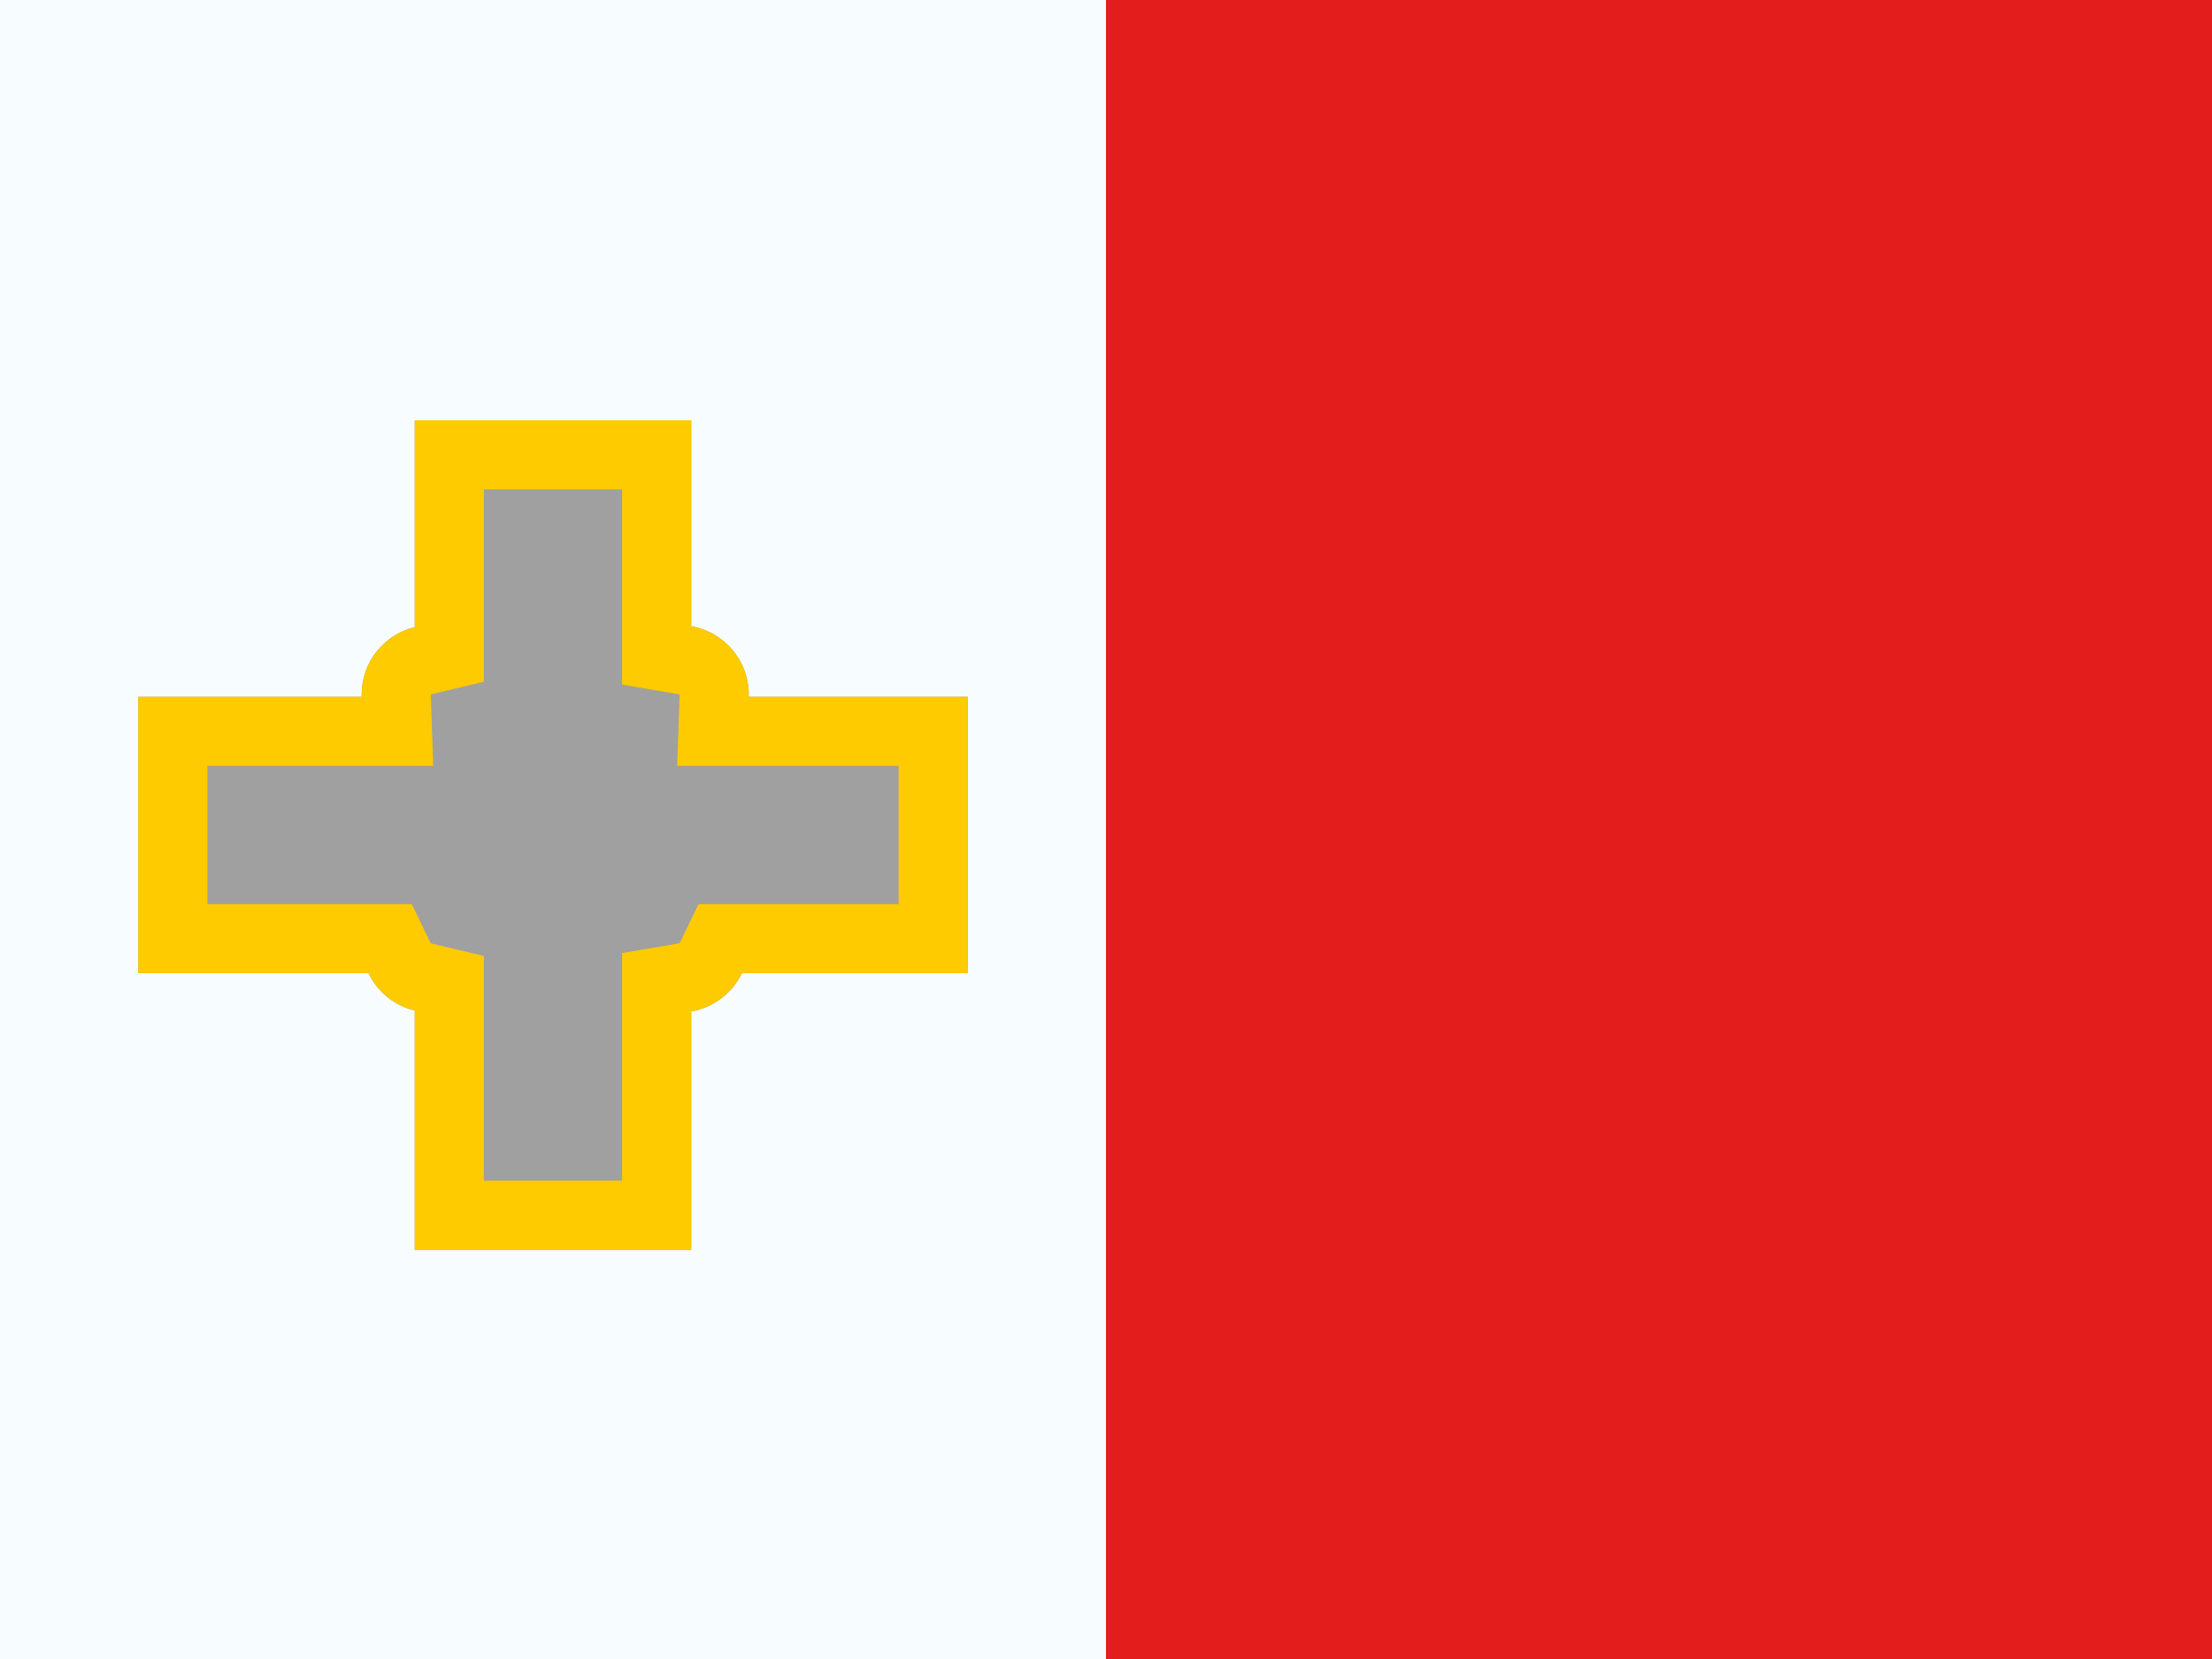
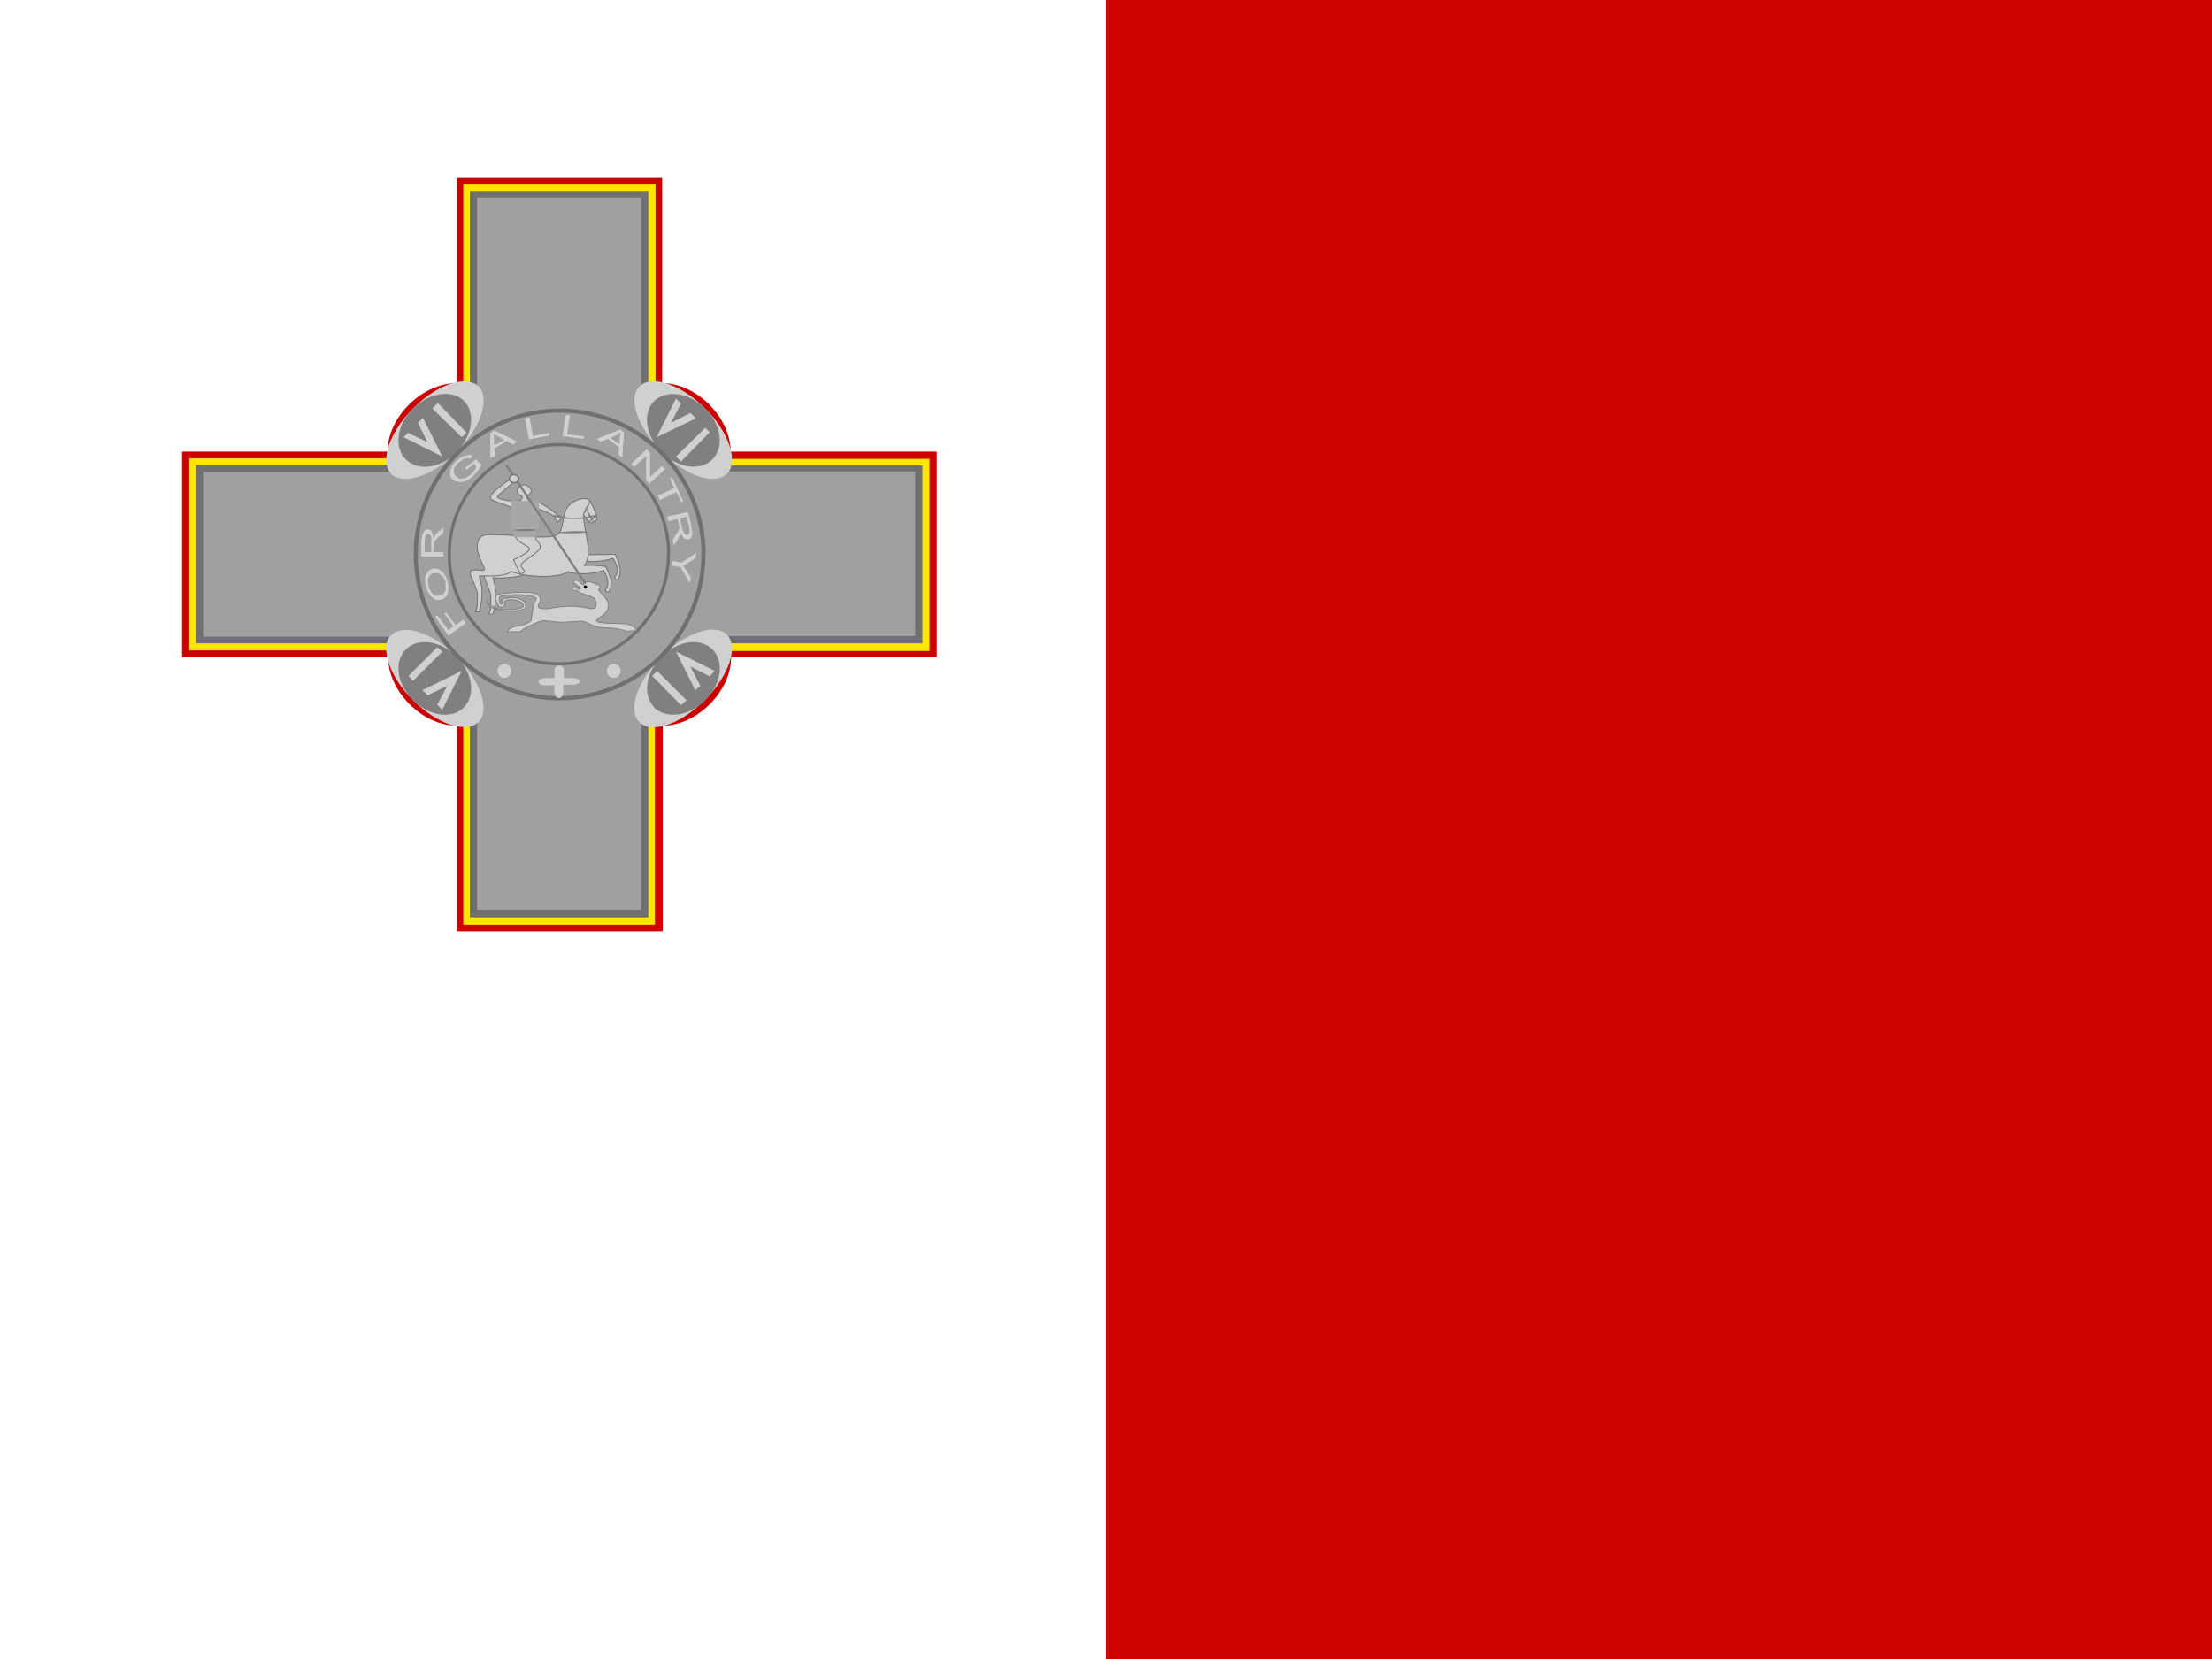
<svg xmlns="http://www.w3.org/2000/svg" width="20" height="15" viewBox="0 0 20 15" fill="none">
-   <rect width="20" height="15" fill="#F7FCFF" />
-   <mask id="mask0_1825_43560" style="mask-type:luminance" maskUnits="userSpaceOnUse" x="0" y="0" width="20" height="15">
-     <rect width="20" height="15" fill="white" />
-   </mask>
-   <g mask="url(#mask0_1825_43560)">
-     <mask id="path-3-inside-1_1825_43560" fill="white">
-       <path fill-rule="evenodd" clip-rule="evenodd" d="M6.25 3.8H3.75V5.67C3.475 5.736 3.27 5.983 3.27 6.279C3.27 6.286 3.27 6.293 3.27 6.3H1.25V8.8H3.332C3.412 8.967 3.565 9.093 3.75 9.137V11.3H6.25V9.145C6.452 9.11 6.621 8.979 6.708 8.8H8.75V6.3H6.769C6.77 6.293 6.77 6.286 6.77 6.279C6.77 5.969 6.545 5.712 6.25 5.662V3.8Z" />
-     </mask>
-     <path fill-rule="evenodd" clip-rule="evenodd" d="M6.25 3.8H3.75V5.67C3.475 5.736 3.27 5.983 3.27 6.279C3.27 6.286 3.27 6.293 3.27 6.3H1.25V8.8H3.332C3.412 8.967 3.565 9.093 3.75 9.137V11.3H6.25V9.145C6.452 9.11 6.621 8.979 6.708 8.8H8.75V6.3H6.769C6.77 6.293 6.77 6.286 6.77 6.279C6.77 5.969 6.545 5.712 6.25 5.662V3.8Z" fill="#A0A0A0" />
-     <path d="M3.75 3.8V3.175H3.125V3.8H3.75ZM6.25 3.8H6.875V3.175H6.25V3.8ZM3.75 5.67L3.894 6.279L4.375 6.164V5.67H3.75ZM3.27 6.3V6.925H3.917L3.895 6.279L3.27 6.3ZM1.25 6.3V5.675H0.625V6.3H1.25ZM1.25 8.8H0.625V9.425H1.25V8.8ZM3.332 8.8L3.894 8.528L3.724 8.175H3.332V8.8ZM3.75 9.137H4.375V8.643L3.894 8.529L3.75 9.137ZM3.75 11.3H3.125V11.925H3.75V11.3ZM6.25 11.3V11.925H6.875V11.3H6.25ZM6.25 9.145L6.146 8.528L5.625 8.617V9.145H6.25ZM6.708 8.8V8.175H6.316L6.145 8.528L6.708 8.8ZM8.75 8.8V9.425H9.375V8.8H8.75ZM8.75 6.3H9.375V5.675H8.75V6.3ZM6.769 6.3L6.145 6.279L6.123 6.925H6.769V6.3ZM6.25 5.662H5.625V6.19L6.146 6.279L6.25 5.662ZM3.75 4.425H6.25V3.175H3.75V4.425ZM4.375 5.67V3.8H3.125V5.67H4.375ZM3.895 6.279L3.894 6.279L3.606 5.062C3.055 5.193 2.645 5.687 2.645 6.279H3.895ZM3.895 6.279L3.895 6.279H2.645C2.645 6.293 2.645 6.307 2.646 6.321L3.895 6.279ZM1.25 6.925H3.27V5.675H1.25V6.925ZM1.875 8.8V6.3H0.625V8.8H1.875ZM3.332 8.175H1.25V9.425H3.332V8.175ZM3.894 8.529L3.894 8.528L2.769 9.072C2.93 9.405 3.235 9.657 3.606 9.745L3.894 8.529ZM4.375 11.3V9.137H3.125V11.3H4.375ZM6.25 10.675H3.75V11.925H6.25V10.675ZM5.625 9.145V11.3H6.875V9.145H5.625ZM6.354 9.761C6.761 9.692 7.098 9.429 7.271 9.072L6.145 8.528L6.146 8.528L6.354 9.761ZM8.75 8.175H6.708V9.425H8.75V8.175ZM8.125 6.3V8.8H9.375V6.3H8.125ZM6.769 6.925H8.75V5.675H6.769V6.925ZM6.145 6.279L6.145 6.279L7.394 6.321C7.395 6.307 7.395 6.293 7.395 6.279H6.145ZM6.146 6.279L6.145 6.279H7.395C7.395 5.659 6.945 5.146 6.354 5.046L6.146 6.279ZM5.625 3.8V5.662H6.875V3.8H5.625Z" fill="#FECA00" mask="url(#path-3-inside-1_1825_43560)" />
-     <path fill-rule="evenodd" clip-rule="evenodd" d="M10 0H20V15H10V0Z" fill="#E31D1C" />
-     <mask id="mask1_1825_43560" style="mask-type:luminance" maskUnits="userSpaceOnUse" x="10" y="0" width="10" height="15">
-       <path fill-rule="evenodd" clip-rule="evenodd" d="M10 0H20V15H10V0Z" fill="white" />
-     </mask>
-     <g mask="url(#mask1_1825_43560)">
- </g>
+   <g clip-path="url(#clip0_14_419)">
+     <path fill-rule="evenodd" clip-rule="evenodd" d="M10 0H20V15H10V0Z" fill="#CE0000" />
+     <path fill-rule="evenodd" clip-rule="evenodd" d="M0 0H10V15H0V0Z" fill="white" />
+     <path fill-rule="evenodd" clip-rule="evenodd" d="M4.848 4.433C4.848 4.478 4.803 4.508 4.748 4.508C4.688 4.508 4.648 4.478 4.648 4.438C4.648 4.398 4.688 4.363 4.748 4.363C4.803 4.363 4.848 4.398 4.848 4.438V4.433Z" fill="#F1EEEE" />
+     <path fill-rule="evenodd" clip-rule="evenodd" d="M1.646 4.083V5.941H3.509C3.509 6.251 3.819 6.561 4.129 6.561V8.419H5.992V6.561C6.302 6.561 6.611 6.251 6.611 5.941H8.47V4.083H6.606C6.606 3.773 6.297 3.464 5.987 3.464V1.605H4.129V3.464C3.814 3.464 3.504 3.773 3.504 4.083H1.646Z" fill="#CC0000" />
+     <path fill-rule="evenodd" clip-rule="evenodd" d="M1.711 4.143V5.881H3.569C3.569 6.191 3.879 6.501 4.189 6.501V8.359H5.922V6.506C6.232 6.506 6.541 6.196 6.541 5.886H8.405V4.148H6.546C6.546 3.838 6.237 3.529 5.927 3.529V1.665H4.189V3.524C3.879 3.524 3.569 3.833 3.569 4.143H1.711Z" fill="#FFE600" />
+     <path fill-rule="evenodd" clip-rule="evenodd" d="M1.771 4.208V5.817H3.629C3.629 6.126 3.939 6.436 4.248 6.436V8.294H5.862V6.436C6.172 6.436 6.481 6.126 6.481 5.817H8.34V4.208H6.481C6.481 3.898 6.172 3.588 5.862 3.588V1.73H4.248V3.583C3.939 3.583 3.629 3.893 3.629 4.203H1.771V4.208Z" fill="#707070" />
+     <path fill-rule="evenodd" clip-rule="evenodd" d="M1.836 4.268V5.757H3.694C3.694 6.066 4.004 6.376 4.313 6.376V8.229H5.797V6.371C6.107 6.371 6.417 6.061 6.417 5.752H8.275V4.263H6.417C6.417 3.953 6.107 3.643 5.797 3.643V1.79H4.313V3.648C4.004 3.648 3.694 3.958 3.694 4.268H1.831H1.836Z" fill="#A0A0A0" />
+     <path fill-rule="evenodd" clip-rule="evenodd" d="M4.328 3.494C4.433 3.604 4.348 3.868 4.129 4.088C3.909 4.308 3.649 4.388 3.539 4.288C3.429 4.173 3.519 3.908 3.739 3.688C3.959 3.469 4.218 3.389 4.328 3.494Z" fill="#D0D0D0" />
+     <path fill-rule="evenodd" clip-rule="evenodd" d="M4.194 3.623C4.303 3.733 4.274 3.938 4.129 4.088C3.984 4.238 3.779 4.263 3.669 4.153C3.559 4.043 3.589 3.838 3.734 3.693C3.879 3.549 4.084 3.519 4.194 3.623Z" fill="#808080" />
+     <path fill-rule="evenodd" clip-rule="evenodd" d="M3.649 3.953L3.689 3.913L3.864 3.998L3.779 3.823L3.824 3.778L3.999 4.128L3.649 3.953ZM3.909 3.693L3.959 3.643L4.219 3.913L4.174 3.953L3.909 3.693Z" fill="#D0D0D0" />
+     <path fill-rule="evenodd" clip-rule="evenodd" d="M6.571 4.283C6.462 4.393 6.197 4.303 5.982 4.083C5.767 3.863 5.672 3.603 5.782 3.494C5.892 3.384 6.157 3.474 6.377 3.693C6.596 3.913 6.676 4.173 6.576 4.283H6.571Z" fill="#D0D0D0" />
+     <path fill-rule="evenodd" clip-rule="evenodd" d="M6.442 4.153C6.332 4.263 6.127 4.233 5.982 4.088C5.837 3.943 5.807 3.738 5.912 3.628C6.022 3.519 6.232 3.549 6.377 3.693C6.521 3.838 6.551 4.043 6.442 4.153Z" fill="#808080" />
+     <path fill-rule="evenodd" clip-rule="evenodd" d="M6.112 3.604L6.157 3.648L6.067 3.823L6.242 3.733L6.292 3.783L5.937 3.953L6.112 3.604ZM6.377 3.868L6.417 3.908L6.157 4.173L6.112 4.128L6.377 3.868Z" fill="#D0D0D0" />
+     <path fill-rule="evenodd" clip-rule="evenodd" d="M5.782 6.531C5.672 6.421 5.762 6.156 5.982 5.936C6.202 5.717 6.462 5.632 6.571 5.737C6.681 5.847 6.591 6.111 6.372 6.331C6.152 6.551 5.892 6.636 5.782 6.531Z" fill="#D0D0D0" />
+     <path fill-rule="evenodd" clip-rule="evenodd" d="M5.917 6.396C5.807 6.286 5.837 6.081 5.982 5.936C6.127 5.792 6.332 5.762 6.442 5.872C6.552 5.981 6.522 6.186 6.377 6.331C6.232 6.476 6.027 6.506 5.912 6.396H5.917Z" fill="#808080" />
+     <path fill-rule="evenodd" clip-rule="evenodd" d="M6.462 6.066L6.417 6.116L6.242 6.026L6.332 6.201L6.287 6.241L6.112 5.891L6.462 6.066ZM6.207 6.331L6.157 6.376L5.897 6.111L5.942 6.066L6.207 6.331Z" fill="#D0D0D0" />
+     <path fill-rule="evenodd" clip-rule="evenodd" d="M3.539 5.742C3.649 5.632 3.914 5.722 4.129 5.936C4.343 6.151 4.433 6.421 4.328 6.526C4.219 6.636 3.954 6.551 3.734 6.331C3.514 6.111 3.434 5.847 3.534 5.742H3.539Z" fill="#D0D0D0" />
+     <path fill-rule="evenodd" clip-rule="evenodd" d="M3.669 5.872C3.779 5.762 3.984 5.792 4.129 5.936C4.274 6.081 4.303 6.286 4.194 6.396C4.089 6.506 3.879 6.476 3.734 6.331C3.589 6.186 3.559 5.981 3.669 5.872Z" fill="#808080" />
+     <path fill-rule="evenodd" clip-rule="evenodd" d="M3.999 6.421L3.954 6.371L4.044 6.201L3.869 6.286L3.819 6.241L4.174 6.066L3.999 6.416V6.421ZM3.734 6.156L3.694 6.111L3.954 5.852L3.999 5.892L3.734 6.156Z" fill="#D0D0D0" />
+     <path d="M6.36 5.013C6.36 5.73 5.778 6.314 5.059 6.314C4.34 6.314 3.759 5.732 3.759 5.013C3.759 4.295 4.341 3.712 5.061 3.712C5.78 3.712 6.362 4.295 6.362 5.013H6.36Z" stroke="#707070" stroke-width="0.037" />
+     <path d="M6.044 5.011C6.044 5.557 5.601 6.002 5.053 6.002C4.505 6.002 4.062 5.558 4.062 5.011C4.062 4.463 4.506 4.02 5.054 4.02C5.602 4.02 6.046 4.463 6.046 5.011H6.044Z" stroke="#707070" stroke-width="0.028" />
+     <path fill-rule="evenodd" clip-rule="evenodd" d="M4.623 6.066C4.623 6.083 4.617 6.099 4.605 6.111C4.593 6.122 4.577 6.129 4.561 6.129C4.544 6.129 4.528 6.122 4.517 6.111C4.505 6.099 4.498 6.083 4.498 6.066C4.498 6.05 4.505 6.034 4.517 6.022C4.528 6.01 4.544 6.004 4.561 6.004C4.577 6.004 4.593 6.01 4.605 6.022C4.617 6.034 4.623 6.05 4.623 6.066ZM5.612 6.066C5.612 6.083 5.606 6.099 5.594 6.111C5.582 6.122 5.566 6.129 5.55 6.129C5.533 6.129 5.517 6.122 5.506 6.111C5.494 6.099 5.487 6.083 5.487 6.066C5.487 6.05 5.494 6.034 5.506 6.022C5.517 6.01 5.533 6.004 5.55 6.004C5.566 6.004 5.582 6.01 5.594 6.022C5.606 6.034 5.612 6.05 5.612 6.066ZM5.013 6.066V6.131H4.933C4.848 6.131 4.848 6.196 4.933 6.196H5.013V6.256C5.013 6.326 5.088 6.331 5.093 6.261V6.191H5.178C5.263 6.191 5.263 6.131 5.178 6.131H5.098V6.066C5.098 6.001 5.013 6.001 5.013 6.066Z" fill="#D0D0D0" />
+     <path fill-rule="evenodd" clip-rule="evenodd" d="M4.748 5.147V5.187C4.748 5.187 4.728 5.212 4.603 5.222C4.478 5.232 4.458 5.222 4.458 5.222C4.463 5.257 4.488 5.317 4.478 5.387C4.483 5.472 4.458 5.547 4.458 5.547C4.458 5.552 4.443 5.557 4.418 5.552C4.438 5.532 4.438 5.482 4.438 5.402C4.438 5.332 4.363 5.217 4.378 5.187C4.393 5.157 4.748 5.147 4.748 5.147ZM5.238 5.017L5.562 5.012C5.562 5.012 5.612 5.112 5.607 5.162C5.607 5.212 5.587 5.262 5.567 5.237C5.542 5.212 5.577 5.217 5.582 5.162C5.582 5.102 5.542 5.047 5.542 5.047C5.542 5.047 5.452 5.082 5.322 5.077C5.193 5.067 5.253 5.017 5.238 5.017Z" fill="#D0D0D0" stroke="#707070" stroke-width="0.008" />
+     <path fill-rule="evenodd" clip-rule="evenodd" d="M5.278 5.112C5.397 5.107 5.477 5.122 5.477 5.122C5.477 5.122 5.527 5.222 5.527 5.272C5.522 5.322 5.507 5.372 5.482 5.347C5.462 5.327 5.492 5.332 5.497 5.272C5.497 5.217 5.457 5.157 5.457 5.157C5.457 5.157 5.372 5.192 5.243 5.187C5.113 5.177 5.153 5.172 5.138 5.167C5.123 5.167 5.118 5.207 4.923 5.212C4.723 5.212 4.623 5.167 4.623 5.167C4.623 5.167 4.603 5.197 4.483 5.207H4.333C4.338 5.237 4.363 5.297 4.358 5.372C4.358 5.452 4.333 5.532 4.333 5.532H4.298C4.318 5.517 4.313 5.462 4.318 5.387C4.318 5.312 4.238 5.202 4.253 5.167C4.273 5.137 4.363 5.167 4.378 5.152C4.393 5.132 4.298 5.017 4.318 4.912C4.333 4.807 4.438 4.837 4.563 4.837C4.688 4.842 4.963 4.877 5.033 4.837C5.103 4.802 5.073 4.668 5.133 4.583C5.153 4.558 5.178 4.539 5.206 4.526C5.235 4.513 5.266 4.507 5.298 4.508C5.343 4.508 5.397 4.658 5.397 4.693L5.382 4.712H5.362V4.727C5.313 4.732 5.308 4.688 5.278 4.658C5.268 4.707 5.318 4.877 5.318 4.987C5.318 5.077 5.283 5.117 5.278 5.112Z" fill="#D0D0D0" stroke="#707070" stroke-width="0.008" />
+     <path fill-rule="evenodd" clip-rule="evenodd" d="M4.883 4.952C4.883 4.987 4.728 5.072 4.713 5.102C4.703 5.137 4.753 5.152 4.738 5.172C4.723 5.192 4.708 5.182 4.703 5.187L4.643 5.062C4.643 5.062 4.793 4.992 4.788 4.962C4.783 4.932 4.678 4.912 4.658 4.842C4.638 4.772 4.648 4.628 4.633 4.598C4.618 4.568 4.433 4.538 4.433 4.498C4.433 4.448 4.623 4.328 4.643 4.308C4.663 4.288 4.683 4.328 4.663 4.343C4.643 4.363 4.498 4.478 4.498 4.493C4.498 4.513 4.618 4.533 4.658 4.533C4.703 4.533 4.723 4.513 4.723 4.493C4.723 4.478 4.678 4.478 4.678 4.443C4.678 4.408 4.703 4.383 4.743 4.383C4.763 4.383 4.803 4.408 4.803 4.438C4.803 4.468 4.768 4.473 4.763 4.493C4.758 4.518 4.803 4.533 4.843 4.533C4.883 4.533 5.023 4.638 5.043 4.658C5.068 4.673 5.088 4.673 5.068 4.693C5.048 4.713 5.058 4.732 5.038 4.713C5.028 4.703 5.021 4.691 5.018 4.678C5.018 4.663 4.868 4.588 4.843 4.603C4.823 4.623 4.843 4.842 4.843 4.862C4.843 4.897 4.888 4.897 4.883 4.952Z" fill="#D0D0D0" stroke="#707070" stroke-width="0.008" />
+     <path fill-rule="evenodd" clip-rule="evenodd" d="M4.623 4.528H4.873V4.782H4.623V4.528Z" fill="#A7A7A7" />
+     <path d="M5.418 5.447L4.598 4.216C4.59 4.205 4.58 4.198 4.575 4.2C4.57 4.203 4.573 4.214 4.58 4.226L5.4 5.456C5.408 5.468 5.418 5.475 5.423 5.473C5.428 5.47 5.425 5.459 5.418 5.447Z" fill="#808080" />
+     <path fill-rule="evenodd" clip-rule="evenodd" d="M4.688 4.328C4.688 4.337 4.684 4.347 4.676 4.354C4.668 4.361 4.658 4.364 4.647 4.364C4.636 4.364 4.626 4.361 4.618 4.354C4.61 4.347 4.606 4.337 4.606 4.328C4.606 4.318 4.61 4.309 4.618 4.302C4.626 4.295 4.636 4.291 4.647 4.291C4.658 4.291 4.668 4.295 4.676 4.302C4.684 4.309 4.688 4.318 4.688 4.328Z" fill="#D0D0D0" stroke="#707070" stroke-width="0.012" />
+     <path fill-rule="evenodd" clip-rule="evenodd" d="M5.402 4.658C5.402 4.673 5.303 4.693 5.198 4.693C5.088 4.693 4.993 4.673 4.993 4.658C4.993 4.643 5.088 4.683 5.193 4.683C5.308 4.683 5.402 4.643 5.402 4.658Z" fill="#808080" />
+     <path fill-rule="evenodd" clip-rule="evenodd" d="M4.643 4.782H4.848V4.857H4.648L4.643 4.782Z" fill="#A7A7A7" />
+     <path fill-rule="evenodd" clip-rule="evenodd" d="M5.308 4.603C5.288 4.643 5.273 4.668 5.268 4.663C5.268 4.663 5.278 4.623 5.298 4.588L5.338 4.528C5.343 4.533 5.328 4.568 5.308 4.603ZM5.357 4.703L5.318 4.728C5.328 4.71 5.341 4.695 5.357 4.683C5.382 4.663 5.402 4.653 5.402 4.658L5.362 4.698L5.357 4.703Z" fill="#808080" />
+     <path fill-rule="evenodd" clip-rule="evenodd" d="M5.337 4.653L5.362 4.713L5.322 4.663L5.298 4.603L5.337 4.653ZM5.317 4.812C5.317 4.812 5.258 4.822 5.178 4.822C5.098 4.822 5.033 4.817 5.033 4.812L5.178 4.802C5.258 4.802 5.317 4.802 5.317 4.812ZM4.848 4.792C4.848 4.797 4.803 4.802 4.748 4.802C4.688 4.802 4.648 4.802 4.648 4.792C4.648 4.792 4.688 4.782 4.748 4.782C4.803 4.782 4.848 4.787 4.848 4.792Z" fill="#808080" />
+     <path fill-rule="evenodd" clip-rule="evenodd" d="M4.398 5.432C4.398 5.432 4.433 5.512 4.578 5.512C4.718 5.512 4.768 5.487 4.713 5.447C4.658 5.407 4.543 5.417 4.563 5.452C4.573 5.492 4.518 5.502 4.508 5.477C4.493 5.452 4.443 5.372 4.533 5.367C4.628 5.362 4.823 5.332 4.873 5.387C4.923 5.442 4.818 5.487 4.898 5.502C4.973 5.512 4.988 5.487 5.123 5.482C5.258 5.472 5.313 5.507 5.357 5.502C5.407 5.502 5.397 5.417 5.357 5.402C5.323 5.377 5.253 5.372 5.233 5.352C5.218 5.327 5.168 5.352 5.173 5.322C5.173 5.297 5.243 5.337 5.243 5.327L5.253 5.317H5.238L5.243 5.307L5.233 5.312L5.238 5.302C5.238 5.302 5.223 5.312 5.223 5.302H5.213C5.223 5.292 5.218 5.292 5.213 5.287H5.198V5.272C5.188 5.272 5.188 5.272 5.183 5.282V5.257C5.183 5.252 5.193 5.247 5.208 5.247C5.243 5.247 5.258 5.287 5.273 5.287C5.283 5.287 5.298 5.247 5.342 5.262L5.417 5.292C5.442 5.307 5.402 5.322 5.417 5.342C5.432 5.362 5.522 5.427 5.497 5.502C5.472 5.572 5.397 5.582 5.397 5.612C5.387 5.642 5.612 5.632 5.667 5.642C5.705 5.649 5.739 5.67 5.762 5.702L5.662 5.707C5.662 5.707 5.612 5.682 5.487 5.677C5.362 5.677 5.318 5.627 5.268 5.617L5.068 5.627L4.918 5.612C4.888 5.607 4.708 5.692 4.708 5.712H4.588C4.588 5.712 4.603 5.667 4.673 5.662C4.738 5.652 4.808 5.622 4.803 5.602L4.823 5.472C4.823 5.442 4.853 5.422 4.848 5.412C4.843 5.392 4.763 5.377 4.688 5.377C4.613 5.377 4.533 5.382 4.518 5.397C4.508 5.417 4.518 5.472 4.533 5.462C4.548 5.462 4.528 5.422 4.543 5.417C4.576 5.407 4.609 5.402 4.643 5.402C4.683 5.402 4.748 5.437 4.748 5.452C4.748 5.457 4.768 5.492 4.738 5.507C4.688 5.523 4.636 5.53 4.583 5.527C4.531 5.524 4.48 5.51 4.433 5.487C4.413 5.472 4.398 5.437 4.398 5.432Z" fill="#D0D0D0" stroke="#808080" stroke-width="0.008" />
+     <path fill-rule="evenodd" clip-rule="evenodd" d="M5.308 5.307C5.308 5.309 5.307 5.311 5.306 5.313C5.306 5.315 5.305 5.316 5.303 5.318C5.302 5.319 5.3 5.32 5.298 5.321C5.296 5.322 5.295 5.322 5.293 5.322C5.291 5.322 5.289 5.322 5.287 5.321C5.285 5.32 5.283 5.319 5.282 5.318C5.281 5.316 5.279 5.315 5.279 5.313C5.278 5.311 5.278 5.309 5.278 5.307C5.278 5.303 5.279 5.299 5.282 5.296C5.285 5.294 5.289 5.292 5.293 5.292C5.297 5.292 5.3 5.294 5.303 5.296C5.306 5.299 5.308 5.303 5.308 5.307Z" fill="black" />
+     <path d="M6.082 5.072L6.162 5.087L6.297 4.997L6.287 5.047L6.217 5.092L6.177 5.112L6.202 5.152L6.247 5.222L6.237 5.272L6.152 5.127L6.072 5.112L6.082 5.072ZM5.947 4.483L6.097 4.413L6.057 4.323L6.077 4.313L6.177 4.533L6.162 4.543L6.117 4.448L5.967 4.523L5.947 4.483ZM5.707 4.193L5.847 4.063L5.877 4.093V4.313L5.987 4.213L6.012 4.243L5.872 4.373L5.842 4.343V4.123L5.732 4.223L5.707 4.193ZM5.088 3.943L5.113 3.753H5.153L5.128 3.928L5.278 3.943V3.968L5.088 3.943ZM4.783 3.973L4.748 3.783L4.788 3.773L4.818 3.943L4.968 3.913V3.938L4.783 3.973ZM4.218 4.248L4.203 4.233L4.303 4.153L4.353 4.203C4.343 4.224 4.329 4.245 4.313 4.263C4.3 4.281 4.285 4.298 4.268 4.313C4.247 4.33 4.224 4.343 4.199 4.353C4.174 4.358 4.149 4.363 4.134 4.353C4.114 4.351 4.097 4.342 4.084 4.328C4.073 4.313 4.068 4.296 4.069 4.278C4.069 4.258 4.074 4.233 4.089 4.213C4.099 4.193 4.119 4.173 4.139 4.158C4.155 4.144 4.174 4.132 4.194 4.123L4.238 4.113C4.248 4.113 4.263 4.113 4.273 4.123L4.253 4.148C4.244 4.144 4.234 4.142 4.223 4.143L4.194 4.148C4.181 4.155 4.169 4.163 4.159 4.173C4.144 4.183 4.129 4.193 4.124 4.208C4.115 4.217 4.108 4.227 4.104 4.238V4.263C4.104 4.278 4.109 4.293 4.119 4.303L4.154 4.328L4.203 4.323C4.249 4.303 4.287 4.268 4.308 4.223L4.288 4.193L4.218 4.248ZM4.213 5.632L4.054 5.747L3.934 5.577L3.954 5.562L4.054 5.697L4.099 5.662L4.019 5.547L4.034 5.537L4.119 5.652L4.189 5.602L4.213 5.632ZM3.979 5.382C4.004 5.377 4.019 5.362 4.029 5.337V5.262C4.021 5.236 4.005 5.213 3.984 5.197C3.969 5.182 3.944 5.177 3.924 5.182C3.908 5.186 3.894 5.194 3.884 5.207C3.879 5.217 3.869 5.232 3.869 5.247L3.874 5.302C3.884 5.332 3.894 5.352 3.914 5.372C3.929 5.387 3.954 5.392 3.979 5.382ZM3.994 5.422C3.979 5.426 3.963 5.427 3.948 5.424C3.933 5.42 3.92 5.413 3.909 5.402C3.882 5.378 3.863 5.347 3.854 5.312C3.844 5.282 3.844 5.262 3.844 5.232C3.844 5.202 3.854 5.192 3.864 5.177C3.875 5.159 3.893 5.147 3.914 5.142C3.93 5.138 3.948 5.14 3.964 5.147C3.984 5.157 3.999 5.167 4.014 5.187C4.044 5.231 4.059 5.284 4.054 5.337C4.052 5.357 4.045 5.376 4.034 5.392C4.024 5.407 4.009 5.417 3.994 5.422ZM4.009 5.032H3.809V4.892L3.819 4.832L3.839 4.797C3.843 4.794 3.848 4.791 3.853 4.789C3.858 4.788 3.863 4.787 3.869 4.787C3.884 4.787 3.894 4.792 3.904 4.807C3.909 4.822 3.919 4.842 3.919 4.872C3.925 4.851 3.937 4.832 3.954 4.817L4.009 4.767V4.817L3.969 4.852L3.939 4.882C3.933 4.888 3.928 4.895 3.924 4.902C3.923 4.909 3.923 4.916 3.924 4.922V4.942L3.919 4.992H4.009V5.032ZM3.899 4.987V4.902C3.9 4.887 3.9 4.872 3.899 4.857C3.897 4.85 3.894 4.843 3.889 4.837C3.885 4.832 3.88 4.829 3.874 4.827C3.864 4.827 3.854 4.832 3.849 4.842L3.839 4.892V4.992H3.904L3.899 4.987ZM4.433 4.143V3.918L4.473 3.893L4.678 3.993L4.638 4.018L4.578 3.988L4.473 4.053V4.123L4.433 4.143ZM4.468 4.028L4.558 3.978L4.508 3.948C4.493 3.941 4.478 3.932 4.463 3.923L4.468 3.963V4.028ZM5.397 3.968L5.607 3.883L5.642 3.908L5.627 4.138L5.592 4.108L5.597 4.043L5.497 3.968L5.432 3.993L5.397 3.968ZM5.517 3.958L5.602 4.018V3.958C5.605 3.941 5.608 3.925 5.612 3.908C5.602 3.918 5.59 3.926 5.577 3.933L5.517 3.958ZM6.032 4.672L6.222 4.628L6.252 4.762L6.262 4.822L6.252 4.857C6.249 4.862 6.246 4.866 6.241 4.87C6.237 4.873 6.232 4.876 6.227 4.877C6.212 4.877 6.197 4.877 6.187 4.867C6.17 4.851 6.158 4.83 6.152 4.807C6.153 4.816 6.153 4.824 6.152 4.832L6.132 4.872L6.092 4.932L6.082 4.882L6.112 4.832L6.132 4.802C6.139 4.79 6.142 4.776 6.142 4.762C6.141 4.754 6.139 4.746 6.137 4.737L6.127 4.692L6.042 4.712L6.032 4.672ZM6.147 4.687L6.167 4.772C6.167 4.787 6.177 4.802 6.182 4.812C6.182 4.822 6.192 4.827 6.197 4.832L6.217 4.837C6.222 4.837 6.232 4.827 6.232 4.817C6.236 4.801 6.236 4.784 6.232 4.767L6.207 4.672L6.147 4.687Z" fill="#D0D0D0" />
  </g>
+   <defs>
+     <clipPath id="clip0_14_419">
+       <rect width="20" height="15" fill="white" />
+     </clipPath>
+   </defs>
</svg>
